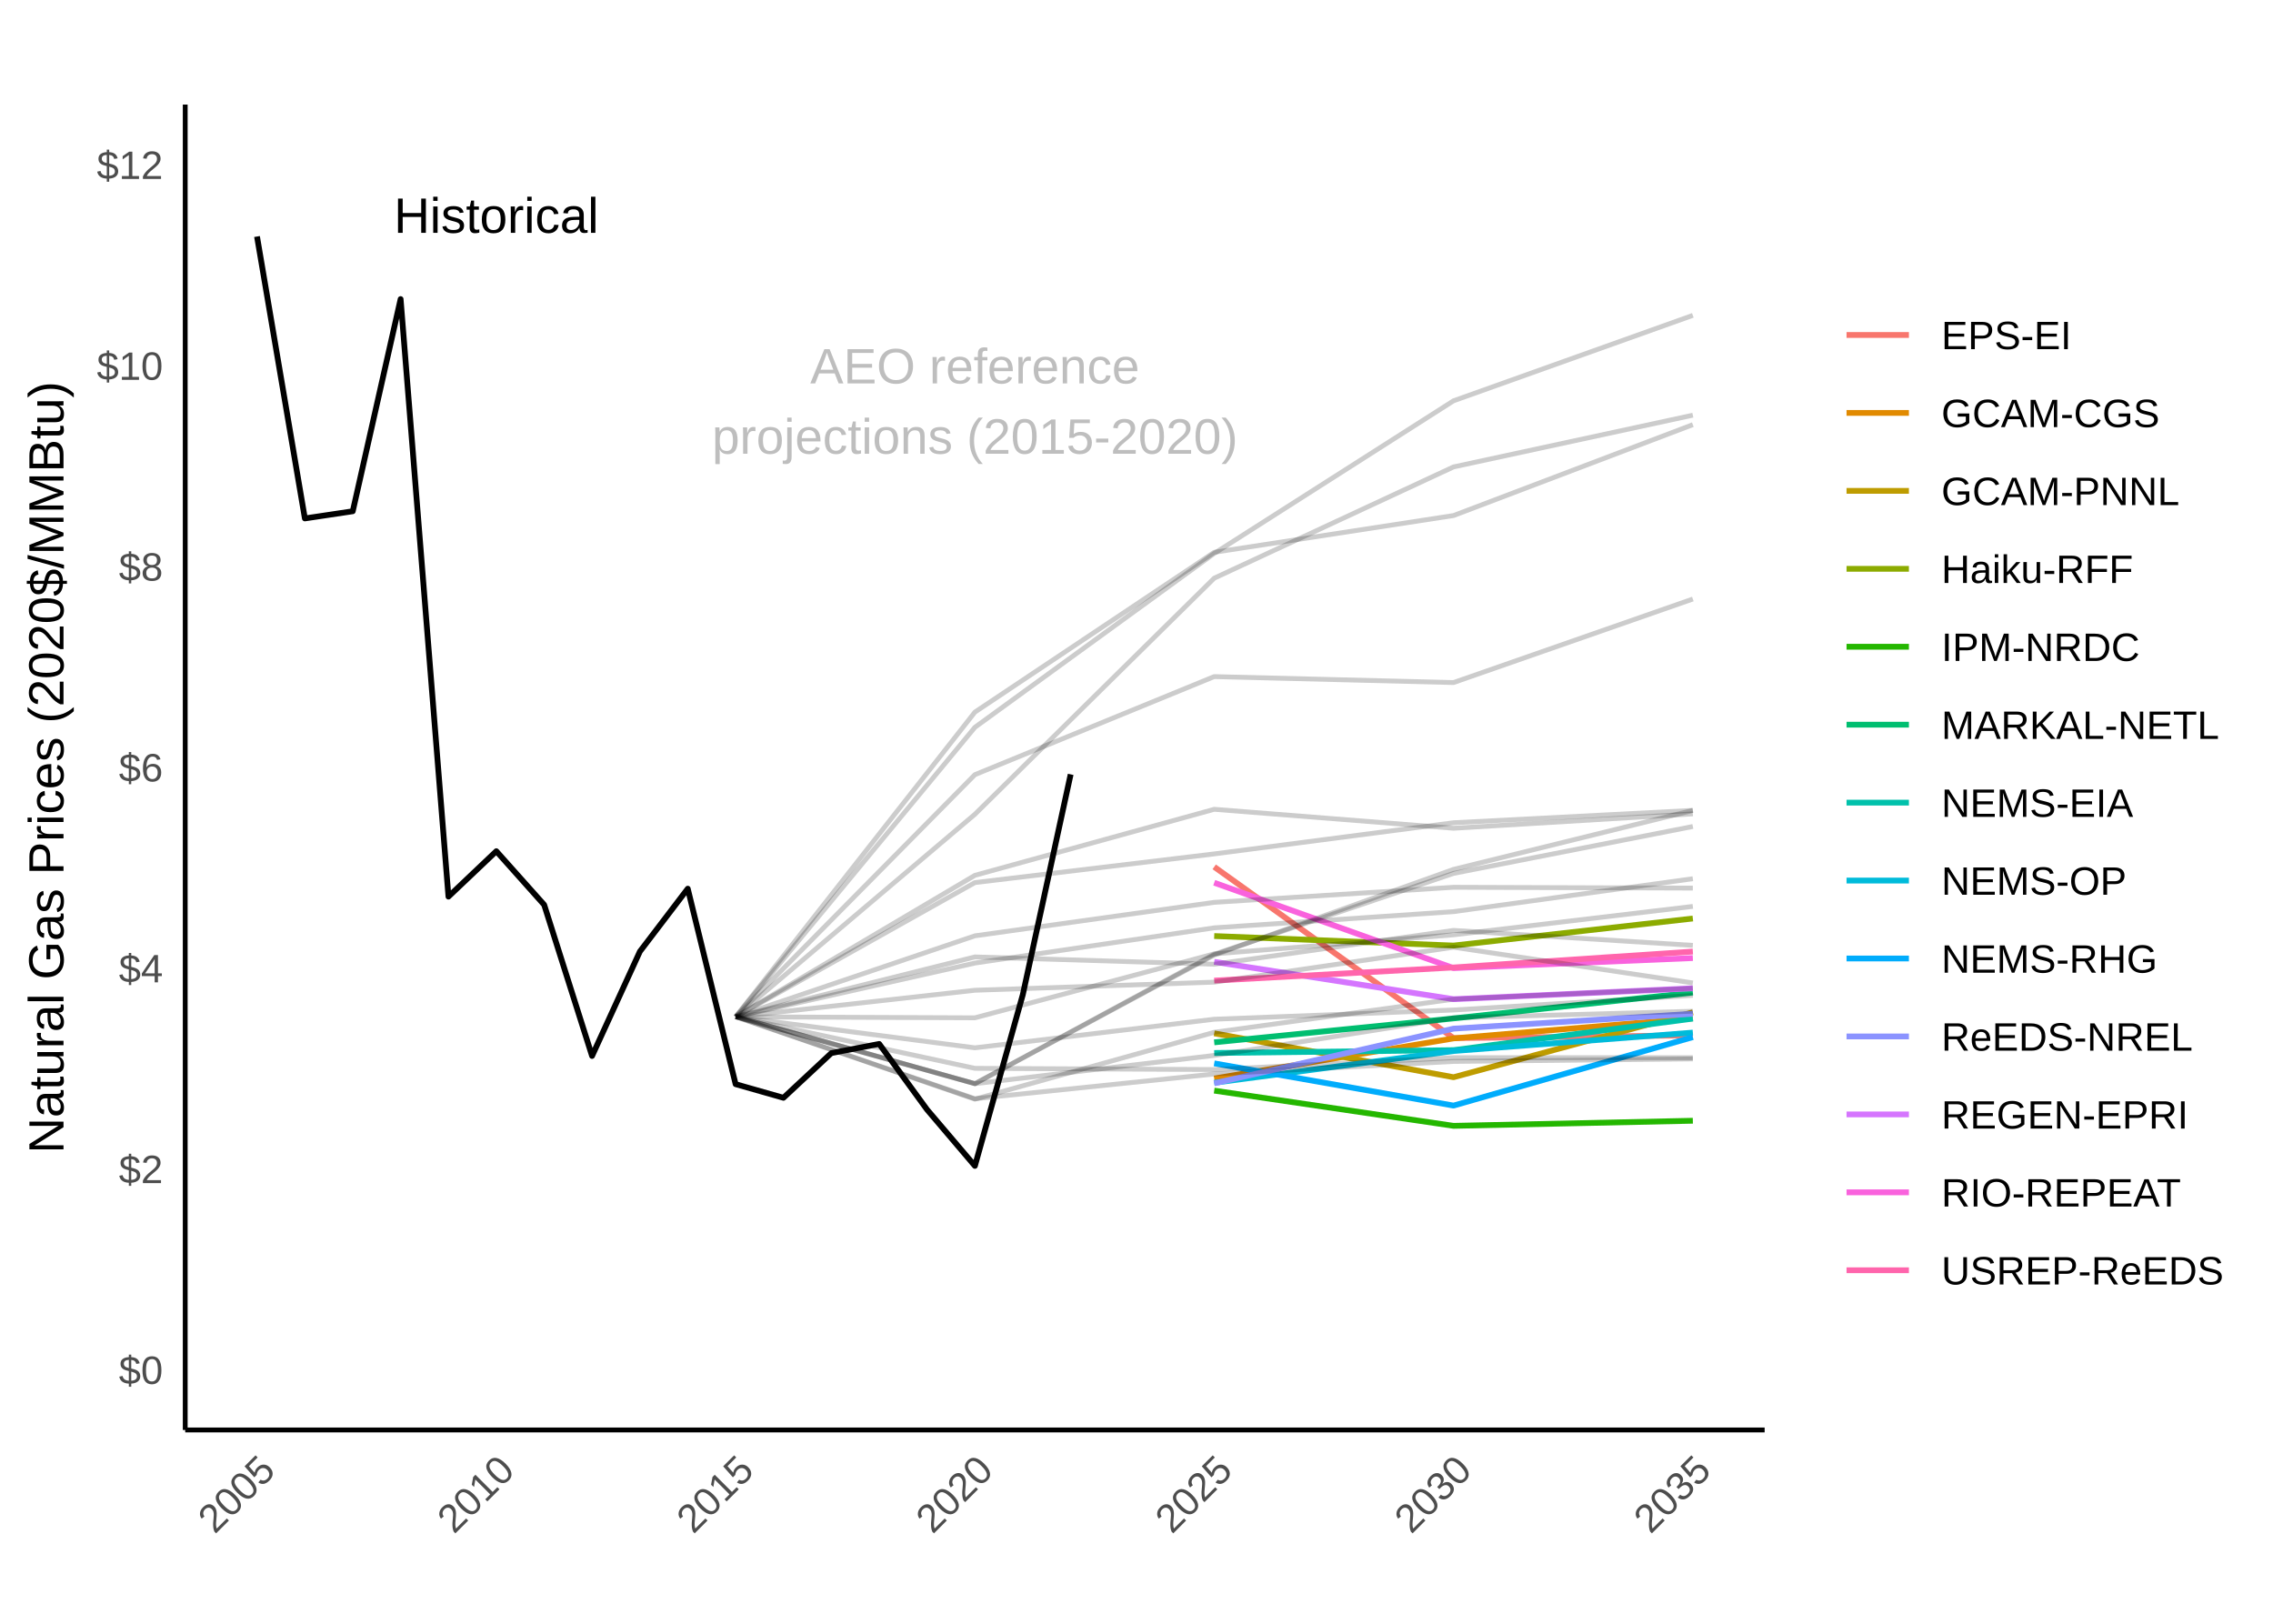
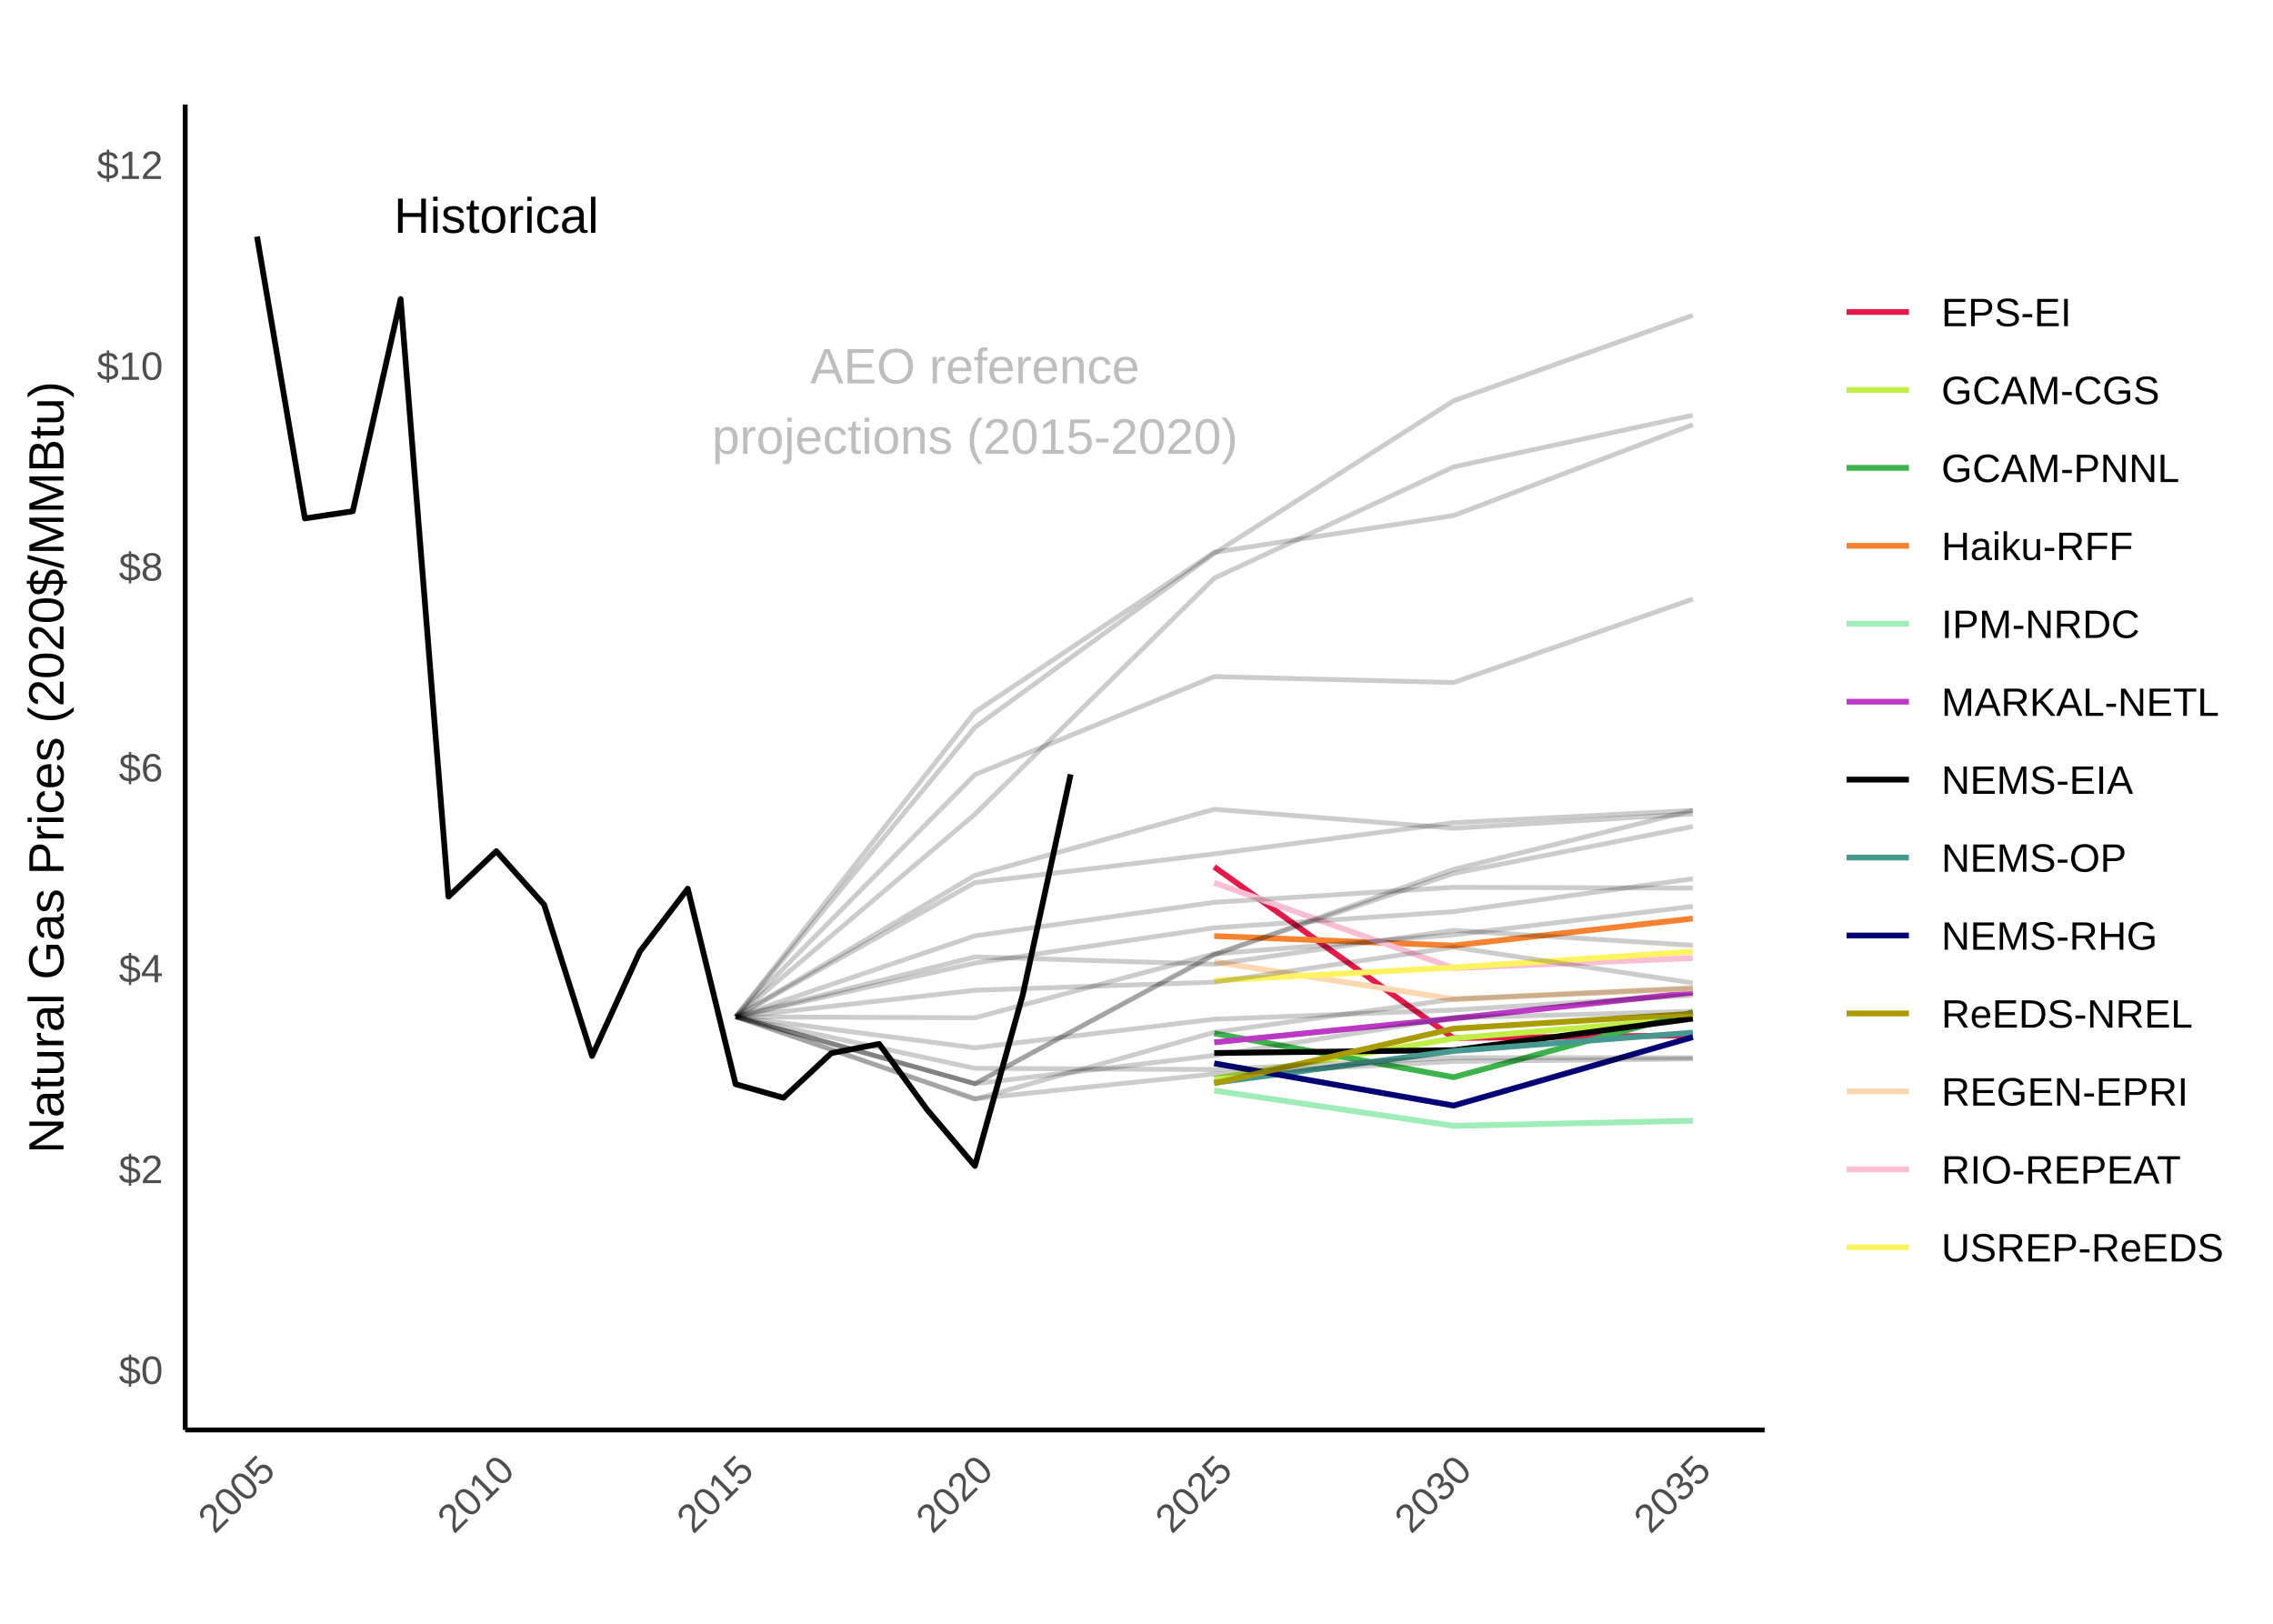
<svg xmlns="http://www.w3.org/2000/svg" class="svglite" width="504.00pt" height="360.00pt" viewBox="0 0 504.00 360.00">
  <defs>
    <style type="text/css">
    .svglite line, .svglite polyline, .svglite polygon, .svglite path, .svglite rect, .svglite circle {
      fill: none;
      stroke: #000000;
      stroke-linecap: round;
      stroke-linejoin: round;
      stroke-miterlimit: 10.00;
    }
    .svglite text {
      white-space: pre;
    }
  </style>
  </defs>
  <rect width="100%" height="100%" style="stroke: none; fill: #FFFFFF;" />
  <defs>
    <clipPath id="cpMC4wMHw1MDQuMDB8MC4wMHwzNjAuMDA=">
      <rect x="0.00" y="0.00" width="504.00" height="360.00" />
    </clipPath>
  </defs>
  <g clip-path="url(#cpMC4wMHw1MDQuMDB8MC4wMHwzNjAuMDA=)">
    <rect x="0.00" y="0.00" width="504.00" height="360.00" style="stroke-width: 1.07; stroke: #FFFFFF; fill: #FFFFFF;" />
  </g>
  <defs>
    <clipPath id="cpNDEuMDd8MzkxLjI4fDIzLjE4fDMxNy4wNA==">
      <rect x="41.07" y="23.18" width="350.20" height="293.87" />
    </clipPath>
  </defs>
  <g clip-path="url(#cpNDEuMDd8MzkxLjI4fDIzLjE4fDMxNy4wNA==)">
    <rect x="41.07" y="23.18" width="350.20" height="293.87" style="stroke-width: 1.07; stroke: none; fill: #FFFFFF;" />
    <polyline points="56.99,52.44 67.60,114.94 78.22,113.35 88.83,66.31 99.44,198.79 110.05,188.72 120.66,200.60 131.28,234.12 141.89,210.95 152.50,197.03 163.11,240.37 173.72,243.39 184.34,233.48 194.95,231.45 205.56,246.01 216.17,258.49 226.79,220.53 237.40,171.69 " style="stroke-width: 1.28; stroke-linecap: butt;" />
-     <polyline points="269.23,192.19 322.30,230.16 375.36,229.54 " style="stroke-width: 1.28; stroke: #F8766D; stroke-linecap: butt;" />
-     <polyline points="269.23,239.12 322.30,230.22 375.36,225.77 " style="stroke-width: 1.28; stroke: #E18A00; stroke-linecap: butt;" />
-     <polyline points="269.23,229.10 322.30,238.83 375.36,224.45 " style="stroke-width: 1.28; stroke: #BE9C00; stroke-linecap: butt;" />
-     <polyline points="269.23,207.53 322.30,209.64 375.36,203.64 " style="stroke-width: 1.28; stroke: #8CAB00; stroke-linecap: butt;" />
-     <polyline points="269.23,241.80 322.30,249.61 375.36,248.48 " style="stroke-width: 1.28; stroke: #24B700; stroke-linecap: butt;" />
-     <polyline points="269.23,231.10 322.30,225.79 375.36,220.05 " style="stroke-width: 1.28; stroke: #00BE70; stroke-linecap: butt;" />
-     <polyline points="269.23,233.46 322.30,232.83 375.36,225.83 " style="stroke-width: 1.28; stroke: #00C1AB; stroke-linecap: butt;" />
-     <polyline points="269.23,240.06 322.30,233.02 375.36,228.94 " style="stroke-width: 1.28; stroke: #00BBDA; stroke-linecap: butt;" />
-     <polyline points="269.23,235.76 322.30,245.12 375.36,229.94 " style="stroke-width: 1.28; stroke: #00ACFC; stroke-linecap: butt;" />
-     <polyline points="269.23,240.19 322.30,228.06 375.36,224.76 " style="stroke-width: 1.28; stroke: #8B93FF; stroke-linecap: butt;" />
-     <polyline points="269.23,213.25 322.30,221.53 375.36,219.11 " style="stroke-width: 1.28; stroke: #D575FE; stroke-linecap: butt;" />
-     <polyline points="269.23,195.71 322.30,214.64 375.36,212.41 " style="stroke-width: 1.28; stroke: #F962DD; stroke-linecap: butt;" />
-     <polyline points="269.23,217.41 322.30,214.50 375.36,210.97 " style="stroke-width: 1.28; stroke: #FF65AC; stroke-linecap: butt;" />
+     <polyline points="269.23,192.19 322.30,230.16 375.36,229.54 " style="stroke-width: 1.28; stroke: #E6194B; stroke-linecap: butt;" />
+     <polyline points="269.23,239.12 322.30,230.22 375.36,225.77 " style="stroke-width: 1.28; stroke: #BFEF45; stroke-linecap: butt;" />
+     <polyline points="269.23,229.10 322.30,238.83 375.36,224.45 " style="stroke-width: 1.28; stroke: #3CB44B; stroke-linecap: butt;" />
+     <polyline points="269.23,207.53 322.30,209.64 375.36,203.64 " style="stroke-width: 1.28; stroke: #F58231; stroke-linecap: butt;" />
+     <polyline points="269.23,241.80 322.30,249.61 375.36,248.48 " style="stroke-width: 1.28; stroke: #9FEDB6; stroke-linecap: butt;" />
+     <polyline points="269.23,231.10 322.30,225.79 375.36,220.05 " style="stroke-width: 1.28; stroke: #BC39C6; stroke-linecap: butt;" />
+     <polyline points="269.23,233.46 322.30,232.83 375.36,225.83 " style="stroke-width: 1.28; stroke-linecap: butt;" />
+     <polyline points="269.23,240.06 322.30,233.02 375.36,228.94 " style="stroke-width: 1.28; stroke: #469990; stroke-linecap: butt;" />
+     <polyline points="269.23,235.76 322.30,245.12 375.36,229.94 " style="stroke-width: 1.28; stroke: #000075; stroke-linecap: butt;" />
+     <polyline points="269.23,240.19 322.30,228.06 375.36,224.76 " style="stroke-width: 1.28; stroke: #AA9C00; stroke-linecap: butt;" />
+     <polyline points="269.23,213.25 322.30,221.53 375.36,219.11 " style="stroke-width: 1.28; stroke: #FFD8B1; stroke-linecap: butt;" />
+     <polyline points="269.23,195.71 322.30,214.64 375.36,212.41 " style="stroke-width: 1.28; stroke: #FABED4; stroke-linecap: butt;" />
+     <polyline points="269.23,217.41 322.30,214.50 375.36,210.97 " style="stroke-width: 1.28; stroke: #FFF362; stroke-linecap: butt;" />
    <polyline points="163.11,225.44 216.17,161.25 269.23,122.70 322.30,88.86 375.36,69.92 " style="stroke-width: 1.07; stroke: #000000; stroke-opacity: 0.20; stroke-linecap: butt;" />
    <polyline points="163.11,225.44 216.17,171.75 269.23,150.01 322.30,151.33 375.36,132.81 " style="stroke-width: 1.07; stroke: #000000; stroke-opacity: 0.20; stroke-linecap: butt;" />
    <polyline points="163.11,225.44 216.17,213.52 269.23,205.71 322.30,202.12 375.36,194.82 " style="stroke-width: 1.07; stroke: #000000; stroke-opacity: 0.20; stroke-linecap: butt;" />
    <polyline points="163.11,225.44 216.17,194.07 269.23,179.43 322.30,183.63 375.36,180.44 " style="stroke-width: 1.07; stroke: #000000; stroke-opacity: 0.20; stroke-linecap: butt;" />
    <polyline points="163.11,225.44 216.17,219.55 269.23,217.75 322.30,210.01 375.36,217.93 " style="stroke-width: 1.07; stroke: #000000; stroke-opacity: 0.20; stroke-linecap: butt;" />
    <polyline points="163.11,225.44 216.17,157.88 269.23,122.45 322.30,114.30 375.36,94.15 " style="stroke-width: 1.07; stroke: #000000; stroke-opacity: 0.20; stroke-linecap: butt;" />
    <polyline points="163.11,225.44 216.17,195.68 269.23,189.32 322.30,182.41 375.36,179.67 " style="stroke-width: 1.07; stroke: #000000; stroke-opacity: 0.20; stroke-linecap: butt;" />
    <polyline points="163.11,225.44 216.17,212.16 269.23,213.78 322.30,206.28 375.36,209.60 " style="stroke-width: 1.07; stroke: #000000; stroke-opacity: 0.20; stroke-linecap: butt;" />
    <polyline points="163.11,225.44 216.17,180.53 269.23,128.19 322.30,103.52 375.36,92.05 " style="stroke-width: 1.07; stroke: #000000; stroke-opacity: 0.20; stroke-linecap: butt;" />
    <polyline points="163.11,225.45 216.17,207.48 269.23,200.06 322.30,196.72 375.36,196.90 " style="stroke-width: 1.07; stroke: #000000; stroke-opacity: 0.20; stroke-linecap: butt;" />
    <polyline points="163.11,225.44 216.17,225.66 269.23,211.48 322.30,207.26 375.36,200.96 " style="stroke-width: 1.07; stroke: #000000; stroke-opacity: 0.20; stroke-linecap: butt;" />
    <polyline points="163.11,225.44 216.17,232.31 269.23,225.97 322.30,223.93 375.36,220.68 " style="stroke-width: 1.07; stroke: #000000; stroke-opacity: 0.20; stroke-linecap: butt;" />
    <polyline points="163.11,225.42 216.17,243.70 269.23,228.87 322.30,221.53 375.36,219.11 " style="stroke-width: 1.07; stroke: #000000; stroke-opacity: 0.20; stroke-linecap: butt;" />
    <polyline points="163.11,225.41 216.17,243.60 269.23,238.11 322.30,235.33 375.36,234.77 " style="stroke-width: 1.07; stroke: #000000; stroke-opacity: 0.20; stroke-linecap: butt;" />
    <polyline points="163.11,225.41 216.17,240.27 269.23,211.56 322.30,193.64 375.36,183.24 " style="stroke-width: 1.07; stroke: #000000; stroke-opacity: 0.20; stroke-linecap: butt;" />
    <polyline points="163.11,225.42 216.17,240.26 269.23,234.00 322.30,225.66 375.36,224.21 " style="stroke-width: 1.07; stroke: #000000; stroke-opacity: 0.20; stroke-linecap: butt;" />
    <polyline points="163.11,225.42 216.17,240.26 269.23,211.74 322.30,192.75 375.36,179.67 " style="stroke-width: 1.07; stroke: #000000; stroke-opacity: 0.20; stroke-linecap: butt;" />
    <polyline points="163.11,225.44 216.17,236.86 269.23,237.13 322.30,234.50 375.36,234.50 " style="stroke-width: 1.07; stroke: #000000; stroke-opacity: 0.20; stroke-linecap: butt;" />
    <text x="110.05" y="51.62" text-anchor="middle" style="font-size: 11.04px; font-family: &quot;Arial&quot;;" textLength="45.35px" lengthAdjust="spacingAndGlyphs">Historical</text>
    <text x="216.17" y="85.01" text-anchor="middle" style="font-size: 11.04px;fill: #BEBEBE; font-family: &quot;Arial&quot;;" textLength="72.96px" lengthAdjust="spacingAndGlyphs">AEO reference</text>
    <text x="216.17" y="100.59" text-anchor="middle" style="font-size: 11.04px;fill: #BEBEBE; font-family: &quot;Arial&quot;;" textLength="116.50px" lengthAdjust="spacingAndGlyphs">projections (2015-2020)</text>
  </g>
  <g clip-path="url(#cpMC4wMHw1MDQuMDB8MC4wMHwzNjAuMDA=)">
    <polyline points="41.07,317.04 41.07,23.18 " style="stroke-width: 1.07; stroke-linecap: butt;" />
    <text x="36.14" y="306.84" text-anchor="end" style="font-size: 8.80px;fill: #4D4D4D; font-family: &quot;Arial&quot;;" textLength="9.79px" lengthAdjust="spacingAndGlyphs">$0</text>
    <text x="36.14" y="262.31" text-anchor="end" style="font-size: 8.80px;fill: #4D4D4D; font-family: &quot;Arial&quot;;" textLength="9.79px" lengthAdjust="spacingAndGlyphs">$2</text>
    <text x="36.14" y="217.79" text-anchor="end" style="font-size: 8.80px;fill: #4D4D4D; font-family: &quot;Arial&quot;;" textLength="9.79px" lengthAdjust="spacingAndGlyphs">$4</text>
    <text x="36.14" y="173.26" text-anchor="end" style="font-size: 8.80px;fill: #4D4D4D; font-family: &quot;Arial&quot;;" textLength="9.79px" lengthAdjust="spacingAndGlyphs">$6</text>
    <text x="36.14" y="128.74" text-anchor="end" style="font-size: 8.80px;fill: #4D4D4D; font-family: &quot;Arial&quot;;" textLength="9.79px" lengthAdjust="spacingAndGlyphs">$8</text>
    <text x="36.14" y="84.21" text-anchor="end" style="font-size: 8.80px;fill: #4D4D4D; font-family: &quot;Arial&quot;;" textLength="14.69px" lengthAdjust="spacingAndGlyphs">$10</text>
    <text x="36.14" y="39.68" text-anchor="end" style="font-size: 8.80px;fill: #4D4D4D; font-family: &quot;Arial&quot;;" textLength="14.69px" lengthAdjust="spacingAndGlyphs">$12</text>
    <polyline points="41.07,317.04 391.28,317.04 " style="stroke-width: 1.07; stroke-linecap: butt;" />
    <text transform="translate(61.45,326.43) rotate(-45)" text-anchor="end" style="font-size: 8.80px;fill: #4D4D4D; font-family: &quot;Arial&quot;;" textLength="19.58px" lengthAdjust="spacingAndGlyphs">2005</text>
    <text transform="translate(114.51,326.43) rotate(-45)" text-anchor="end" style="font-size: 8.80px;fill: #4D4D4D; font-family: &quot;Arial&quot;;" textLength="19.58px" lengthAdjust="spacingAndGlyphs">2010</text>
    <text transform="translate(167.57,326.43) rotate(-45)" text-anchor="end" style="font-size: 8.80px;fill: #4D4D4D; font-family: &quot;Arial&quot;;" textLength="19.58px" lengthAdjust="spacingAndGlyphs">2015</text>
    <text transform="translate(220.63,326.43) rotate(-45)" text-anchor="end" style="font-size: 8.80px;fill: #4D4D4D; font-family: &quot;Arial&quot;;" textLength="19.58px" lengthAdjust="spacingAndGlyphs">2020</text>
    <text transform="translate(273.69,326.43) rotate(-45)" text-anchor="end" style="font-size: 8.80px;fill: #4D4D4D; font-family: &quot;Arial&quot;;" textLength="19.58px" lengthAdjust="spacingAndGlyphs">2025</text>
    <text transform="translate(326.75,326.43) rotate(-45)" text-anchor="end" style="font-size: 8.80px;fill: #4D4D4D; font-family: &quot;Arial&quot;;" textLength="19.58px" lengthAdjust="spacingAndGlyphs">2030</text>
    <text transform="translate(379.81,326.43) rotate(-45)" text-anchor="end" style="font-size: 8.80px;fill: #4D4D4D; font-family: &quot;Arial&quot;;" textLength="19.58px" lengthAdjust="spacingAndGlyphs">2035</text>
    <text transform="translate(14.08,255.73) rotate(-90)" style="font-size: 11.00px; font-family: &quot;Arial&quot;;" textLength="171.23px" lengthAdjust="spacingAndGlyphs">Natural Gas Prices (2020$/MMBtu)</text>
-     <rect x="402.23" y="44.47" width="96.29" height="251.27" style="stroke-width: 1.07; stroke: none; fill: #FFFFFF;" />
-     <line x1="409.44" y1="74.27" x2="423.27" y2="74.27" style="stroke-width: 1.28; stroke: #F8766D; stroke-linecap: butt;" />
-     <line x1="409.44" y1="91.55" x2="423.27" y2="91.55" style="stroke-width: 1.28; stroke: #E18A00; stroke-linecap: butt;" />
-     <line x1="409.44" y1="108.83" x2="423.27" y2="108.83" style="stroke-width: 1.28; stroke: #BE9C00; stroke-linecap: butt;" />
-     <line x1="409.44" y1="126.11" x2="423.27" y2="126.11" style="stroke-width: 1.28; stroke: #8CAB00; stroke-linecap: butt;" />
-     <line x1="409.44" y1="143.39" x2="423.27" y2="143.39" style="stroke-width: 1.28; stroke: #24B700; stroke-linecap: butt;" />
-     <line x1="409.44" y1="160.67" x2="423.27" y2="160.67" style="stroke-width: 1.28; stroke: #00BE70; stroke-linecap: butt;" />
-     <line x1="409.44" y1="177.95" x2="423.27" y2="177.95" style="stroke-width: 1.28; stroke: #00C1AB; stroke-linecap: butt;" />
-     <line x1="409.44" y1="195.23" x2="423.27" y2="195.23" style="stroke-width: 1.28; stroke: #00BBDA; stroke-linecap: butt;" />
-     <line x1="409.44" y1="212.51" x2="423.27" y2="212.51" style="stroke-width: 1.28; stroke: #00ACFC; stroke-linecap: butt;" />
-     <line x1="409.44" y1="229.79" x2="423.27" y2="229.79" style="stroke-width: 1.28; stroke: #8B93FF; stroke-linecap: butt;" />
-     <line x1="409.44" y1="247.07" x2="423.27" y2="247.07" style="stroke-width: 1.28; stroke: #D575FE; stroke-linecap: butt;" />
-     <line x1="409.44" y1="264.35" x2="423.27" y2="264.35" style="stroke-width: 1.28; stroke: #F962DD; stroke-linecap: butt;" />
-     <line x1="409.44" y1="281.63" x2="423.27" y2="281.63" style="stroke-width: 1.28; stroke: #FF65AC; stroke-linecap: butt;" />
-     <text x="430.47" y="77.42" style="font-size: 8.80px; font-family: &quot;Arial&quot;;" textLength="28.85px" lengthAdjust="spacingAndGlyphs">EPS-EI</text>
-     <text x="430.47" y="94.70" style="font-size: 8.80px; font-family: &quot;Arial&quot;;" textLength="48.39px" lengthAdjust="spacingAndGlyphs">GCAM-CGS</text>
-     <text x="430.47" y="111.98" style="font-size: 8.80px; font-family: &quot;Arial&quot;;" textLength="52.79px" lengthAdjust="spacingAndGlyphs">GCAM-PNNL</text>
-     <text x="430.47" y="129.26" style="font-size: 8.80px; font-family: &quot;Arial&quot;;" textLength="42.52px" lengthAdjust="spacingAndGlyphs">Haiku-RFF</text>
-     <text x="430.47" y="146.54" style="font-size: 8.80px; font-family: &quot;Arial&quot;;" textLength="43.98px" lengthAdjust="spacingAndGlyphs">IPM-NRDC</text>
-     <text x="430.47" y="163.82" style="font-size: 8.80px; font-family: &quot;Arial&quot;;" textLength="61.60px" lengthAdjust="spacingAndGlyphs">MARKAL-NETL</text>
-     <text x="430.47" y="181.10" style="font-size: 8.80px; font-family: &quot;Arial&quot;;" textLength="42.53px" lengthAdjust="spacingAndGlyphs">NEMS-EIA</text>
-     <text x="430.47" y="198.38" style="font-size: 8.80px; font-family: &quot;Arial&quot;;" textLength="41.06px" lengthAdjust="spacingAndGlyphs">NEMS-OP</text>
-     <text x="430.47" y="215.66" style="font-size: 8.80px; font-family: &quot;Arial&quot;;" textLength="47.89px" lengthAdjust="spacingAndGlyphs">NEMS-RHG</text>
-     <text x="430.47" y="232.94" style="font-size: 8.80px; font-family: &quot;Arial&quot;;" textLength="55.73px" lengthAdjust="spacingAndGlyphs">ReEDS-NREL</text>
-     <text x="430.47" y="250.22" style="font-size: 8.80px; font-family: &quot;Arial&quot;;" textLength="54.75px" lengthAdjust="spacingAndGlyphs">REGEN-EPRI</text>
-     <text x="430.47" y="267.50" style="font-size: 8.80px; font-family: &quot;Arial&quot;;" textLength="53.11px" lengthAdjust="spacingAndGlyphs">RIO-REPEAT</text>
-     <text x="430.47" y="284.78" style="font-size: 8.80px; font-family: &quot;Arial&quot;;" textLength="62.57px" lengthAdjust="spacingAndGlyphs">USREP-ReEDS</text>
+     <rect x="402.23" y="49.57" width="96.29" height="241.08" style="stroke-width: 1.07; stroke: none; fill: #FFFFFF;" />
+     <line x1="409.44" y1="69.17" x2="423.27" y2="69.17" style="stroke-width: 1.28; stroke: #E6194B; stroke-linecap: butt;" />
+     <line x1="409.44" y1="86.45" x2="423.27" y2="86.45" style="stroke-width: 1.28; stroke: #BFEF45; stroke-linecap: butt;" />
+     <line x1="409.44" y1="103.73" x2="423.27" y2="103.73" style="stroke-width: 1.28; stroke: #3CB44B; stroke-linecap: butt;" />
+     <line x1="409.44" y1="121.01" x2="423.27" y2="121.01" style="stroke-width: 1.28; stroke: #F58231; stroke-linecap: butt;" />
+     <line x1="409.44" y1="138.29" x2="423.27" y2="138.29" style="stroke-width: 1.28; stroke: #9FEDB6; stroke-linecap: butt;" />
+     <line x1="409.44" y1="155.57" x2="423.27" y2="155.57" style="stroke-width: 1.28; stroke: #BC39C6; stroke-linecap: butt;" />
+     <line x1="409.44" y1="172.85" x2="423.27" y2="172.85" style="stroke-width: 1.28; stroke-linecap: butt;" />
+     <line x1="409.44" y1="190.13" x2="423.27" y2="190.13" style="stroke-width: 1.28; stroke: #469990; stroke-linecap: butt;" />
+     <line x1="409.44" y1="207.41" x2="423.27" y2="207.41" style="stroke-width: 1.28; stroke: #000075; stroke-linecap: butt;" />
+     <line x1="409.44" y1="224.69" x2="423.27" y2="224.69" style="stroke-width: 1.28; stroke: #AA9C00; stroke-linecap: butt;" />
+     <line x1="409.44" y1="241.97" x2="423.27" y2="241.97" style="stroke-width: 1.28; stroke: #FFD8B1; stroke-linecap: butt;" />
+     <line x1="409.44" y1="259.25" x2="423.27" y2="259.25" style="stroke-width: 1.28; stroke: #FABED4; stroke-linecap: butt;" />
+     <line x1="409.44" y1="276.53" x2="423.27" y2="276.53" style="stroke-width: 1.28; stroke: #FFF362; stroke-linecap: butt;" />
+     <text x="430.47" y="72.32" style="font-size: 8.80px; font-family: &quot;Arial&quot;;" textLength="28.85px" lengthAdjust="spacingAndGlyphs">EPS-EI</text>
+     <text x="430.47" y="89.60" style="font-size: 8.80px; font-family: &quot;Arial&quot;;" textLength="48.39px" lengthAdjust="spacingAndGlyphs">GCAM-CGS</text>
+     <text x="430.47" y="106.88" style="font-size: 8.80px; font-family: &quot;Arial&quot;;" textLength="52.79px" lengthAdjust="spacingAndGlyphs">GCAM-PNNL</text>
+     <text x="430.47" y="124.16" style="font-size: 8.80px; font-family: &quot;Arial&quot;;" textLength="42.52px" lengthAdjust="spacingAndGlyphs">Haiku-RFF</text>
+     <text x="430.47" y="141.44" style="font-size: 8.80px; font-family: &quot;Arial&quot;;" textLength="43.98px" lengthAdjust="spacingAndGlyphs">IPM-NRDC</text>
+     <text x="430.47" y="158.72" style="font-size: 8.80px; font-family: &quot;Arial&quot;;" textLength="61.60px" lengthAdjust="spacingAndGlyphs">MARKAL-NETL</text>
+     <text x="430.47" y="176.00" style="font-size: 8.80px; font-family: &quot;Arial&quot;;" textLength="42.53px" lengthAdjust="spacingAndGlyphs">NEMS-EIA</text>
+     <text x="430.47" y="193.28" style="font-size: 8.80px; font-family: &quot;Arial&quot;;" textLength="41.06px" lengthAdjust="spacingAndGlyphs">NEMS-OP</text>
+     <text x="430.47" y="210.56" style="font-size: 8.80px; font-family: &quot;Arial&quot;;" textLength="47.89px" lengthAdjust="spacingAndGlyphs">NEMS-RHG</text>
+     <text x="430.47" y="227.84" style="font-size: 8.80px; font-family: &quot;Arial&quot;;" textLength="55.73px" lengthAdjust="spacingAndGlyphs">ReEDS-NREL</text>
+     <text x="430.47" y="245.12" style="font-size: 8.80px; font-family: &quot;Arial&quot;;" textLength="54.75px" lengthAdjust="spacingAndGlyphs">REGEN-EPRI</text>
+     <text x="430.47" y="262.40" style="font-size: 8.80px; font-family: &quot;Arial&quot;;" textLength="53.11px" lengthAdjust="spacingAndGlyphs">RIO-REPEAT</text>
+     <text x="430.47" y="279.68" style="font-size: 8.80px; font-family: &quot;Arial&quot;;" textLength="62.57px" lengthAdjust="spacingAndGlyphs">USREP-ReEDS</text>
  </g>
</svg>
